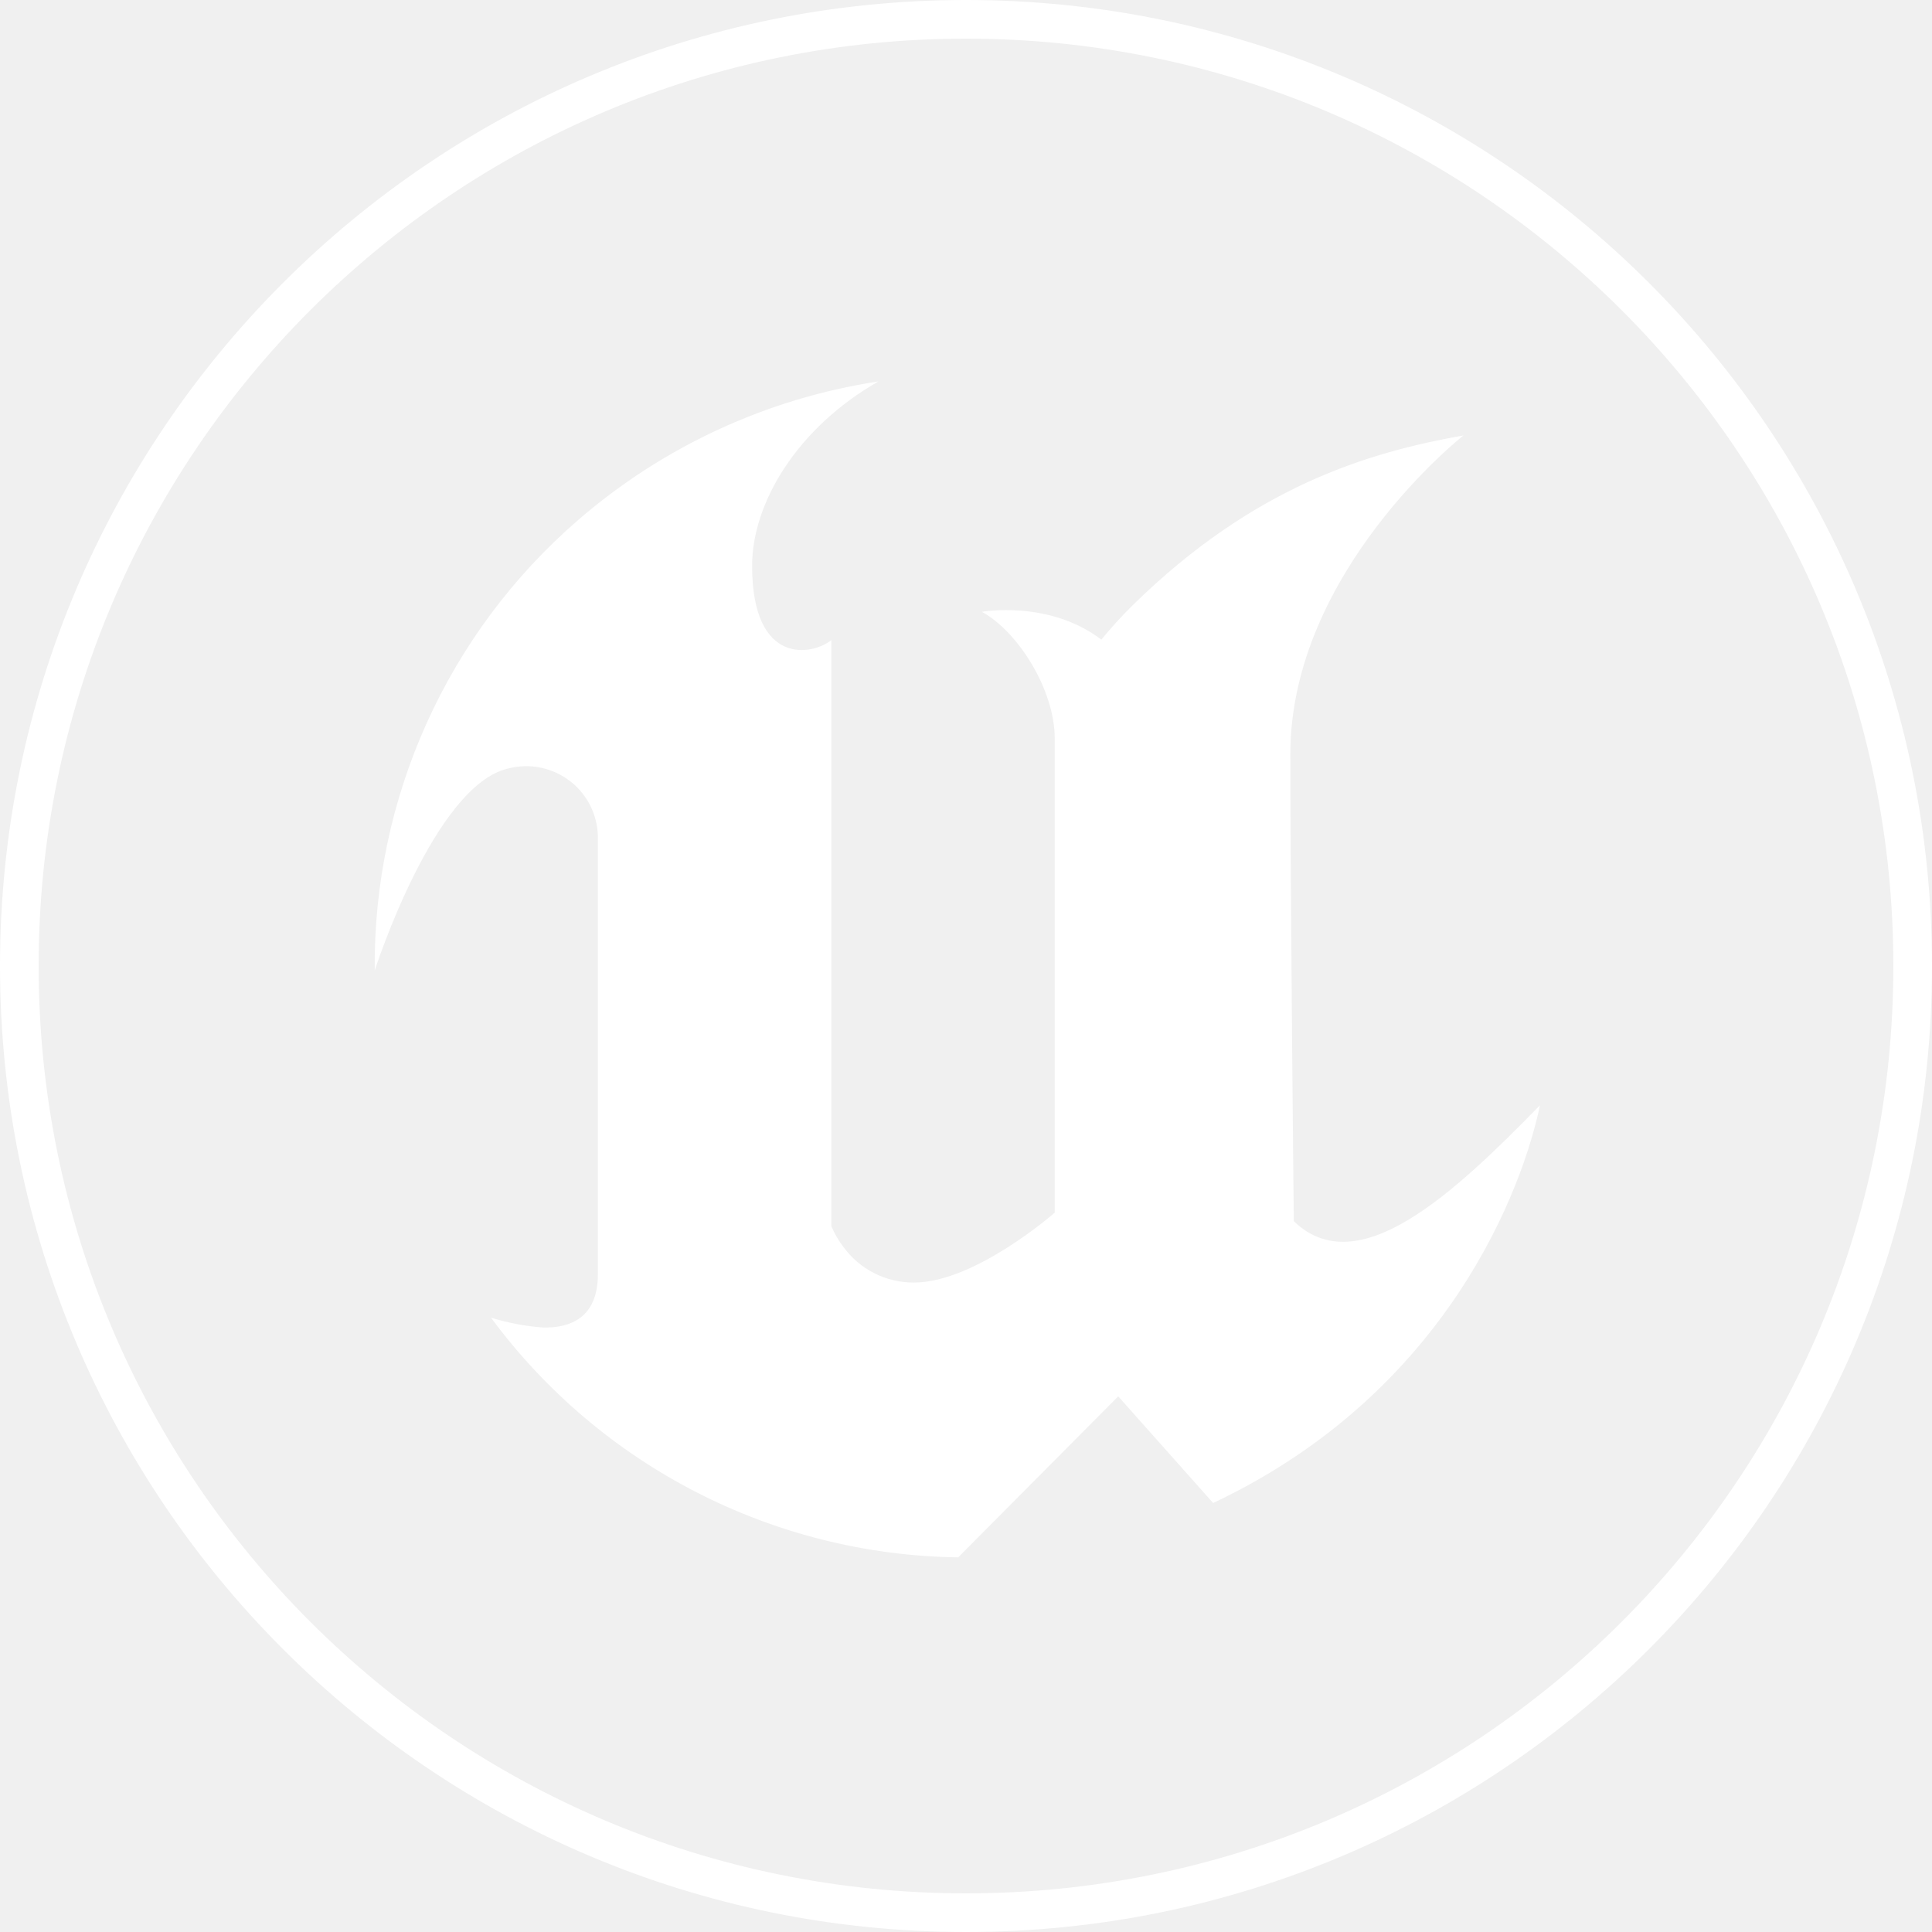
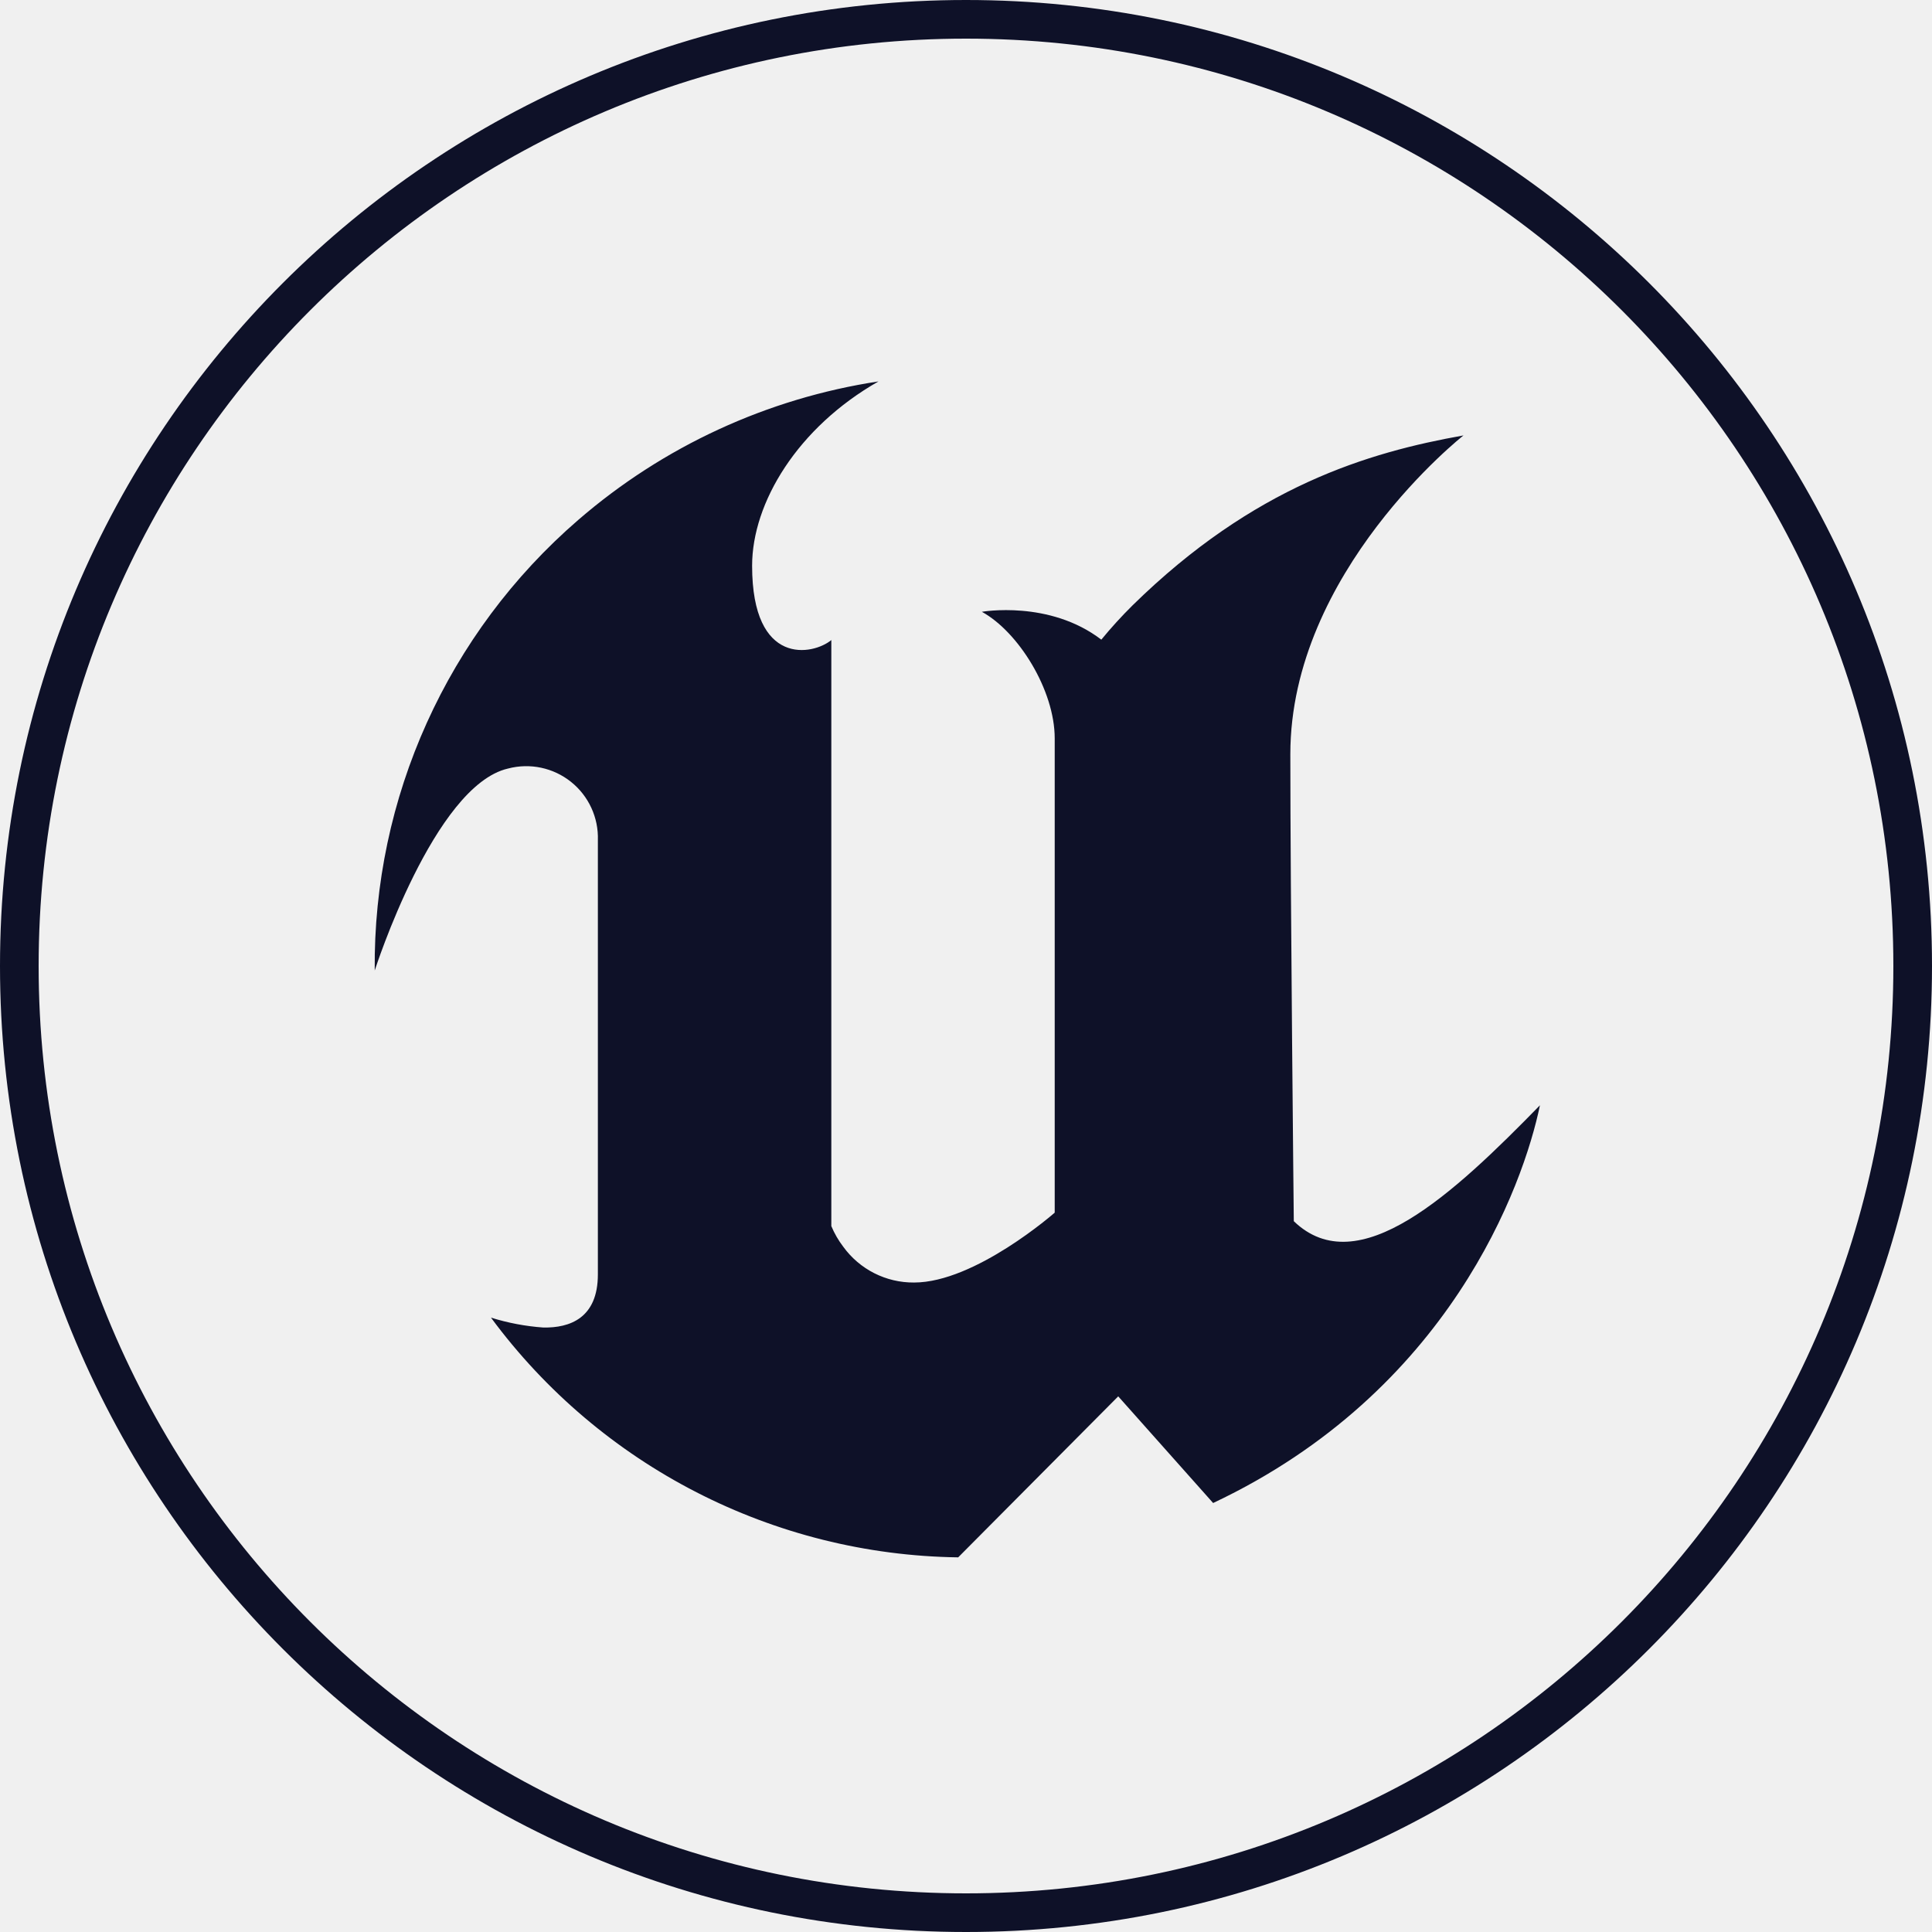
- <svg xmlns="http://www.w3.org/2000/svg" fill="#FFFFFF" role="img" viewBox="0 0 24 24">
+ <svg xmlns="http://www.w3.org/2000/svg" fill="#0E1128" role="img" viewBox="0 0 24 24">
  <path d="M12 0a12 12 0 1012 12A12 12 0 0012 0zm0 23.52A11.52 11.52 0 1123.52 12 11.52 11.52 0 0112 23.52zm7.13-9.791c-.206.997-1.126 3.557-4.06 4.942l-1.179-1.325-1.988 2a7.338 7.338 0 01-5.804-2.978 2.859 2.859 0 00.65.123c.326.006.678-.114.678-.66v-5.394a.89.89 0 00-1.116-.89c-.92.212-1.656 2.509-1.656 2.509a7.304 7.304 0 012.528-5.597 7.408 7.408 0 013.73-1.721c-1.006.573-1.57 1.507-1.57 2.29 0 1.262.76 1.109.984.923v7.28a1.157 1.157 0 00.148.256 1.075 1.075 0 00.88.445c.76 0 1.747-.868 1.747-.868V9.172c0-.6-.452-1.324-.905-1.572 0 0 .838-.149 1.484.346a5.537 5.537 0 01.387-.425c1.508-1.48 2.929-1.902 4.112-2.112 0 0-2.151 1.69-2.151 3.96 0 1.687.043 5.801.043 5.801.799.771 1.986-.342 3.059-1.441Z" />
</svg>
